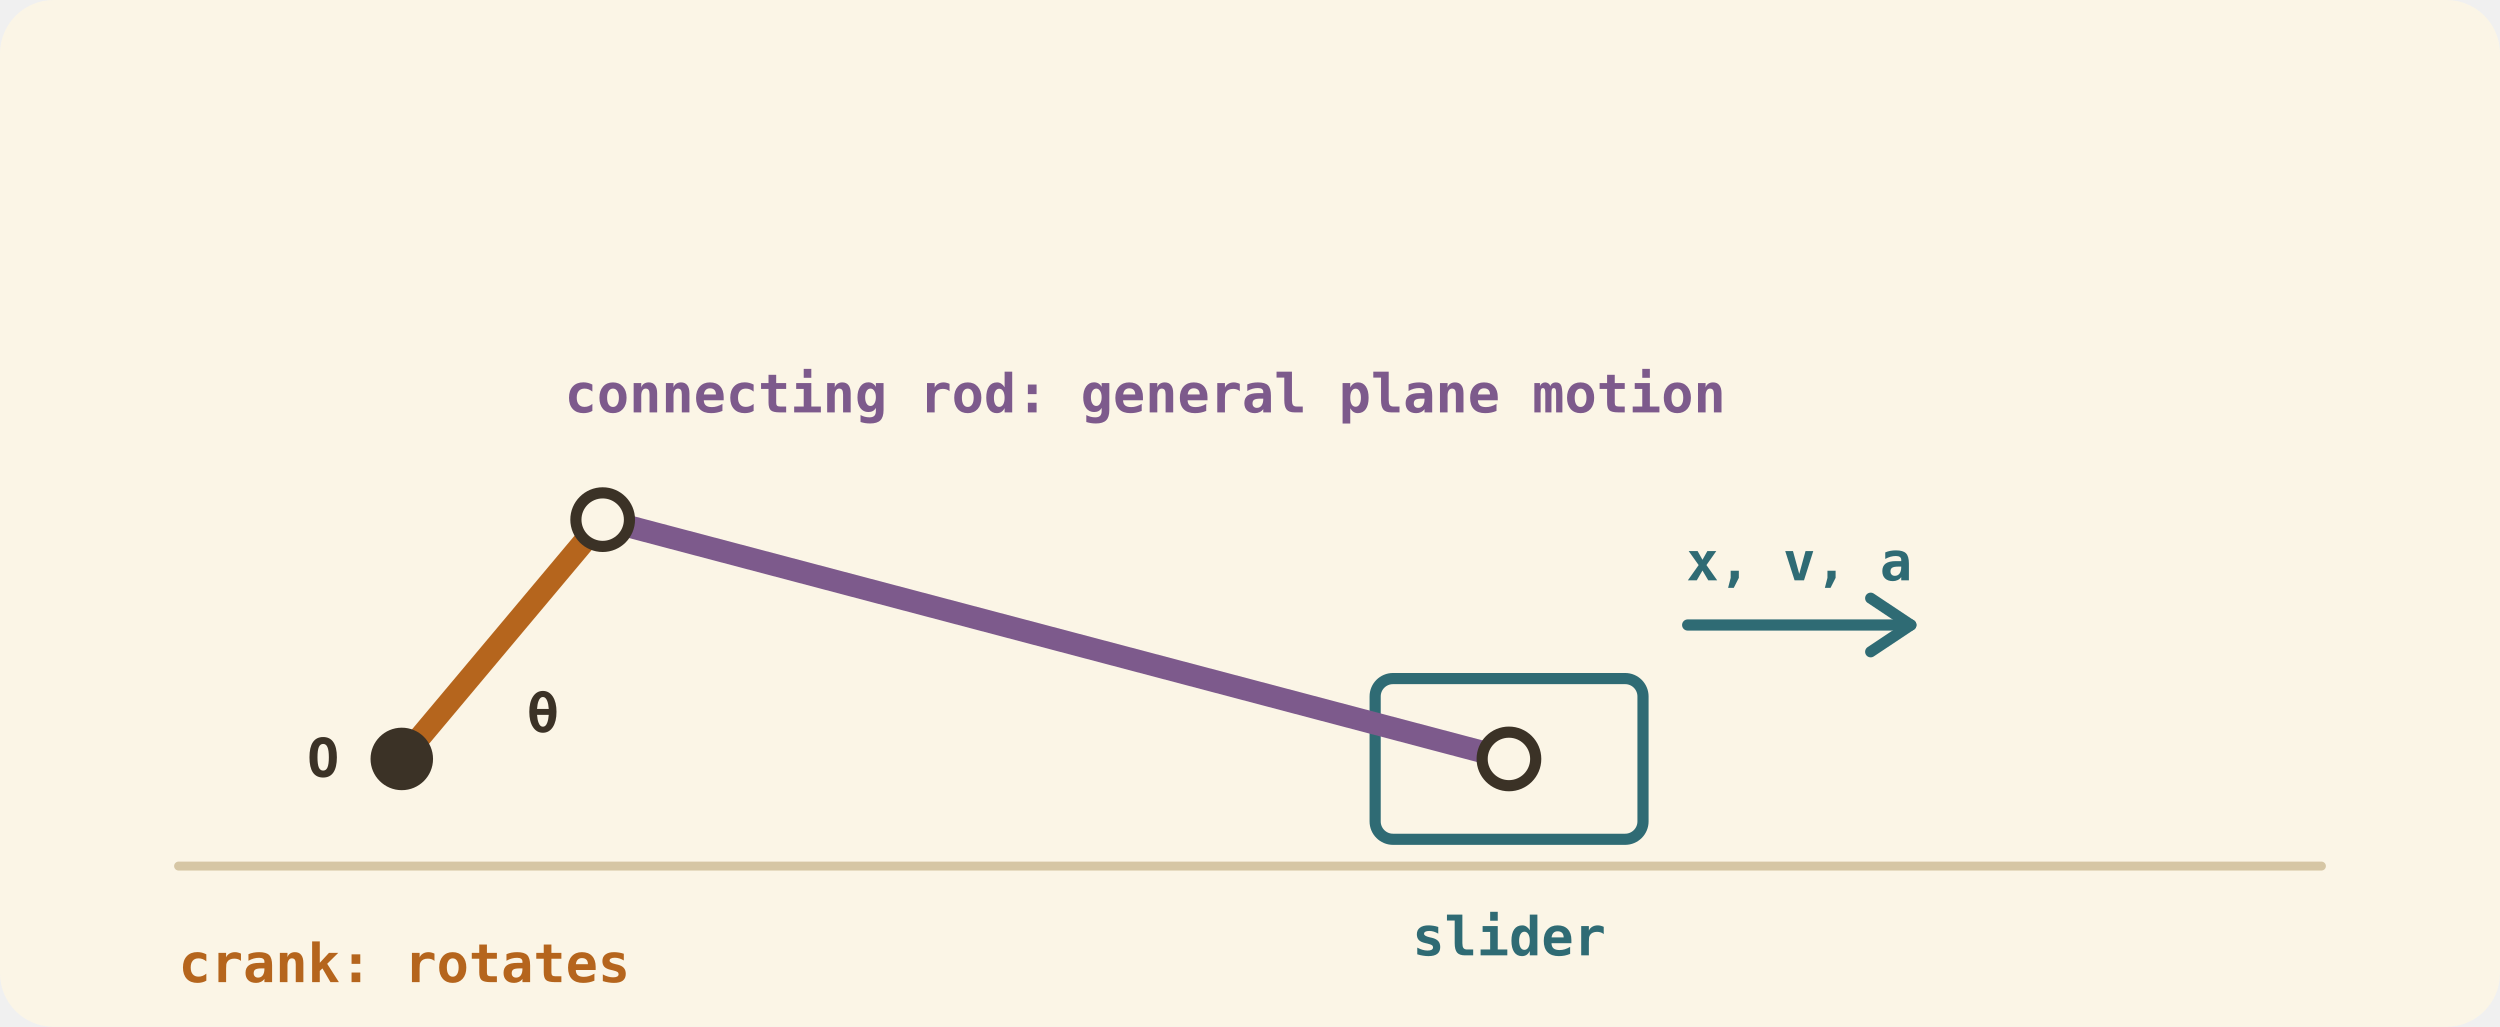
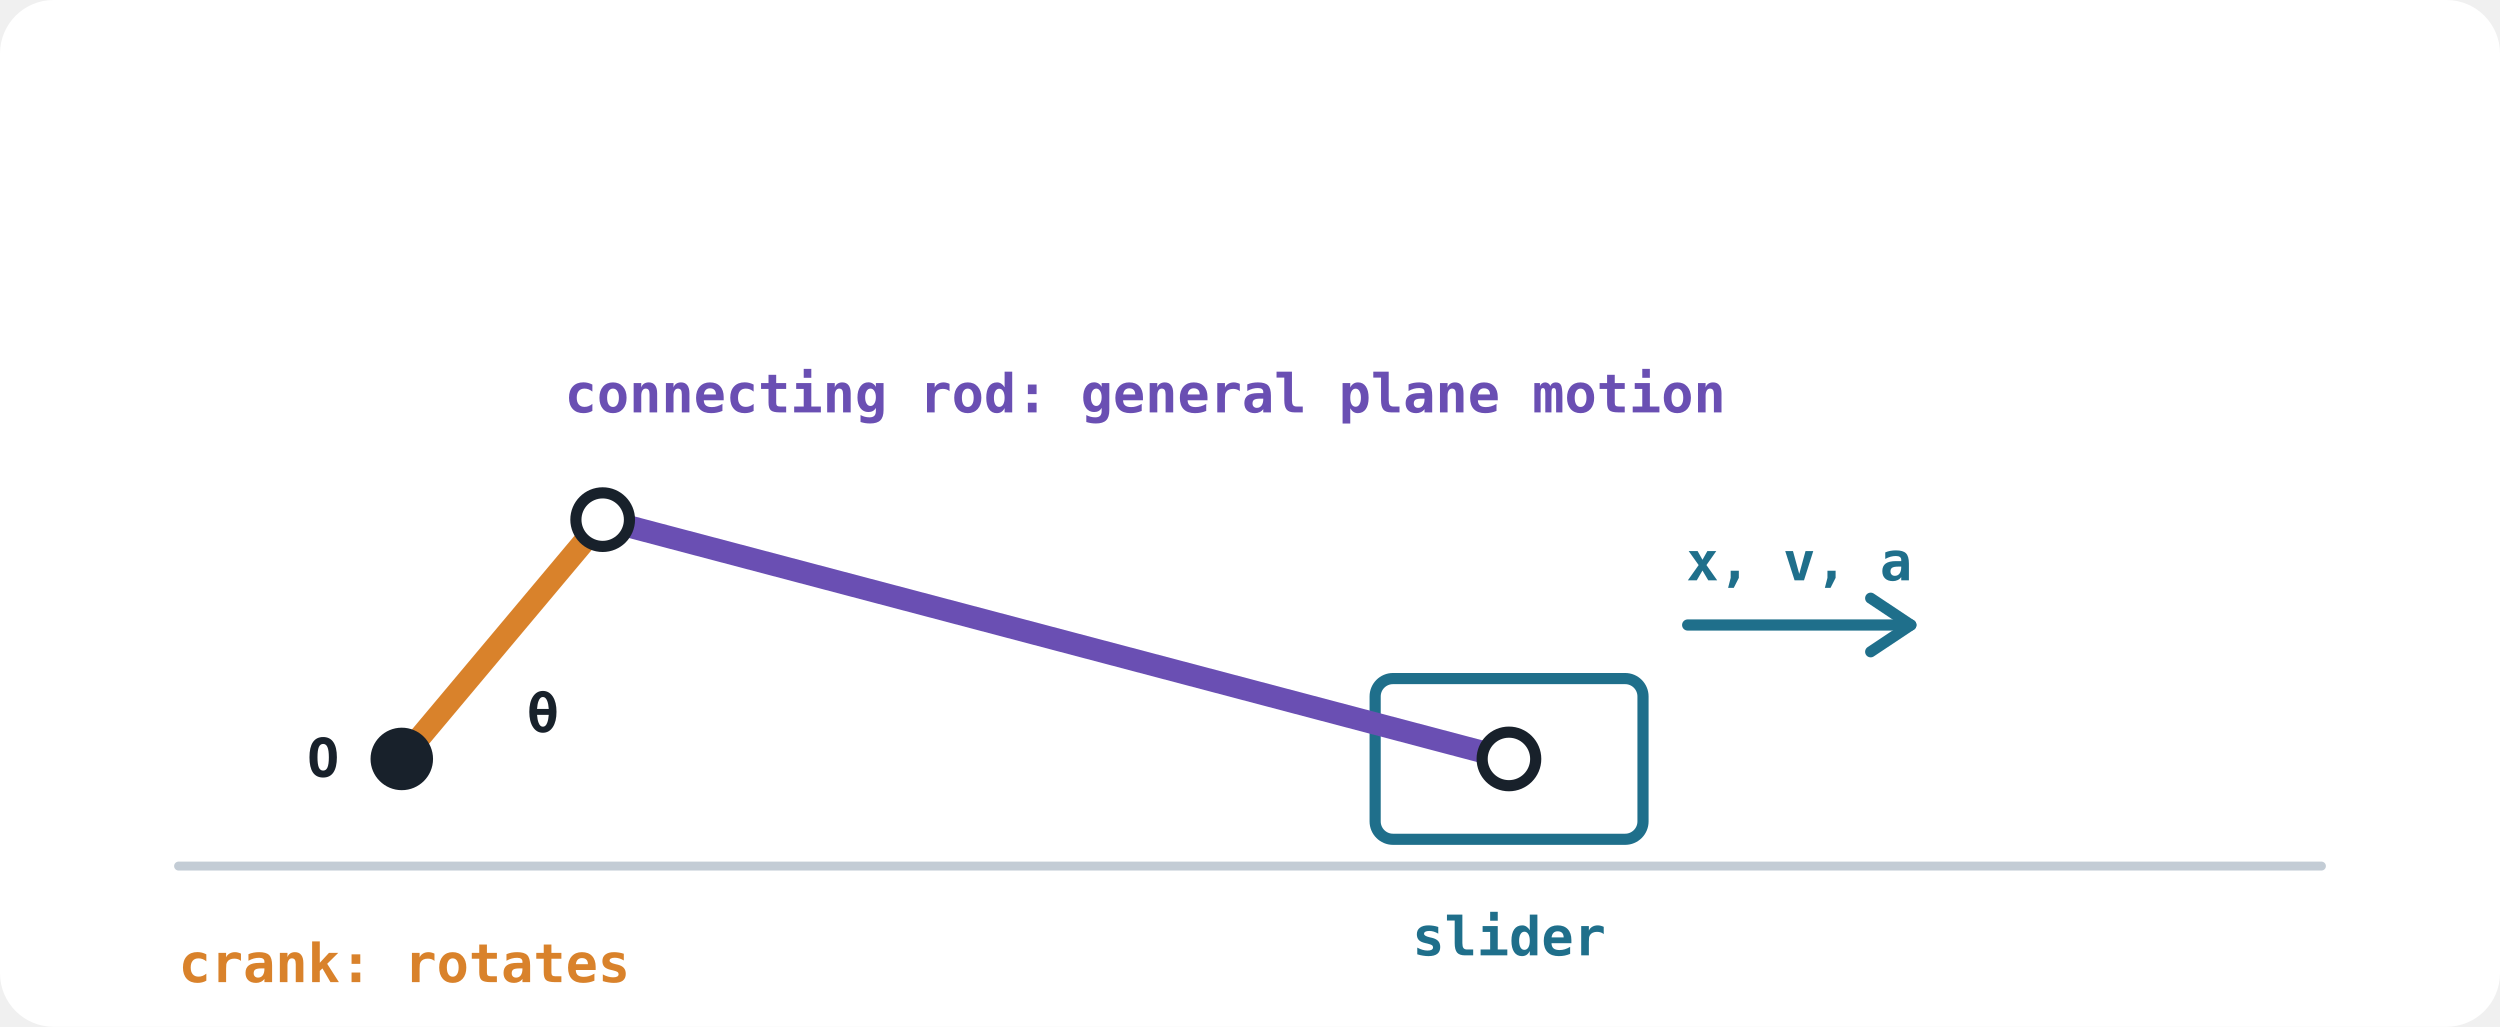
<svg xmlns="http://www.w3.org/2000/svg" viewBox="0 0 560 230" width="560" height="230">
-   <rect width="560" height="230" rx="12" fill="#fbf5e6" />
-   <polyline points="40,194 520,194" fill="none" stroke="#d6c6a4" stroke-width="2" stroke-linecap="round" stroke-linejoin="round" />
-   <rect x="308.033" y="152" width="60" height="36" rx="4" fill="#fbf5e6" stroke="#2f6b74" stroke-width="2.5" />
-   <text x="338.033" y="214" font-family="JetBrains Mono, monospace" font-size="12" font-weight="600" fill="#2f6b74" text-anchor="middle">slider</text>
-   <polyline points="90,170 134.995,116.377" fill="none" stroke="#b5651d" stroke-width="5" stroke-linecap="round" stroke-linejoin="round" />
-   <polyline points="134.995,116.377 338.033,170" fill="none" stroke="#7d5a8c" stroke-width="5" stroke-linecap="round" stroke-linejoin="round" />
-   <circle cx="90" cy="170" r="7" fill="#3b3226" />
-   <circle cx="135.0" cy="116.4" r="6" fill="#fbf5e6" stroke="#3b3226" stroke-width="2.5" />
-   <circle cx="338.0" cy="170" r="6" fill="#fbf5e6" stroke="#3b3226" stroke-width="2.5" />
-   <text x="40" y="220" font-family="JetBrains Mono, monospace" font-size="12" font-weight="600" fill="#b5651d" text-anchor="start">crank: rotates</text>
-   <text x="256.514" y="92.377" font-family="JetBrains Mono, monospace" font-size="12" font-weight="600" fill="#7d5a8c" text-anchor="middle">connecting rod: general plane motion</text>
-   <text x="76" y="174" font-family="JetBrains Mono, monospace" font-size="12" font-weight="600" fill="#3b3226" text-anchor="end">O</text>
-   <text x="118" y="164" font-family="JetBrains Mono, monospace" font-size="12" font-weight="600" fill="#3b3226" text-anchor="start">θ</text>
-   <polyline points="378.033,140 428.033,140" fill="none" stroke="#2f6b74" stroke-width="2.5" stroke-linecap="round" stroke-linejoin="round" />
-   <polyline points="419.033,146.0 428.033,140 419.033,134.0" fill="none" stroke="#2f6b74" stroke-width="2.5" stroke-linecap="round" stroke-linejoin="round" />
-   <text x="403.033" y="130" font-family="JetBrains Mono, monospace" font-size="12" font-weight="600" fill="#2f6b74" text-anchor="middle">x, v, a</text>
+   <rect width="560" height="230" rx="12" fill="#ffffff" />
+   <polyline points="40,194 520,194" fill="none" stroke="#c3ccd5" stroke-width="2" stroke-linecap="round" stroke-linejoin="round" />
+   <rect x="308.033" y="152" width="60" height="36" rx="4" fill="#ffffff" stroke="#1f6f8b" stroke-width="2.5" />
+   <text x="338.033" y="214" font-family="JetBrains Mono, monospace" font-size="12" font-weight="600" fill="#1f6f8b" text-anchor="middle">slider</text>
+   <polyline points="90,170 134.995,116.377" fill="none" stroke="#d9822b" stroke-width="5" stroke-linecap="round" stroke-linejoin="round" />
+   <polyline points="134.995,116.377 338.033,170" fill="none" stroke="#6a4fb3" stroke-width="5" stroke-linecap="round" stroke-linejoin="round" />
+   <circle cx="90" cy="170" r="7" fill="#18212b" />
+   <circle cx="135.0" cy="116.4" r="6" fill="#ffffff" stroke="#18212b" stroke-width="2.5" />
+   <circle cx="338.0" cy="170" r="6" fill="#ffffff" stroke="#18212b" stroke-width="2.5" />
+   <text x="40" y="220" font-family="JetBrains Mono, monospace" font-size="12" font-weight="600" fill="#d9822b" text-anchor="start">crank: rotates</text>
+   <text x="256.514" y="92.377" font-family="JetBrains Mono, monospace" font-size="12" font-weight="600" fill="#6a4fb3" text-anchor="middle">connecting rod: general plane motion</text>
+   <text x="76" y="174" font-family="JetBrains Mono, monospace" font-size="12" font-weight="600" fill="#18212b" text-anchor="end">O</text>
+   <text x="118" y="164" font-family="JetBrains Mono, monospace" font-size="12" font-weight="600" fill="#18212b" text-anchor="start">θ</text>
+   <polyline points="378.033,140 428.033,140" fill="none" stroke="#1f6f8b" stroke-width="2.5" stroke-linecap="round" stroke-linejoin="round" />
+   <polyline points="419.033,146.0 428.033,140 419.033,134.0" fill="none" stroke="#1f6f8b" stroke-width="2.5" stroke-linecap="round" stroke-linejoin="round" />
+   <text x="403.033" y="130" font-family="JetBrains Mono, monospace" font-size="12" font-weight="600" fill="#1f6f8b" text-anchor="middle">x, v, a</text>
</svg>
